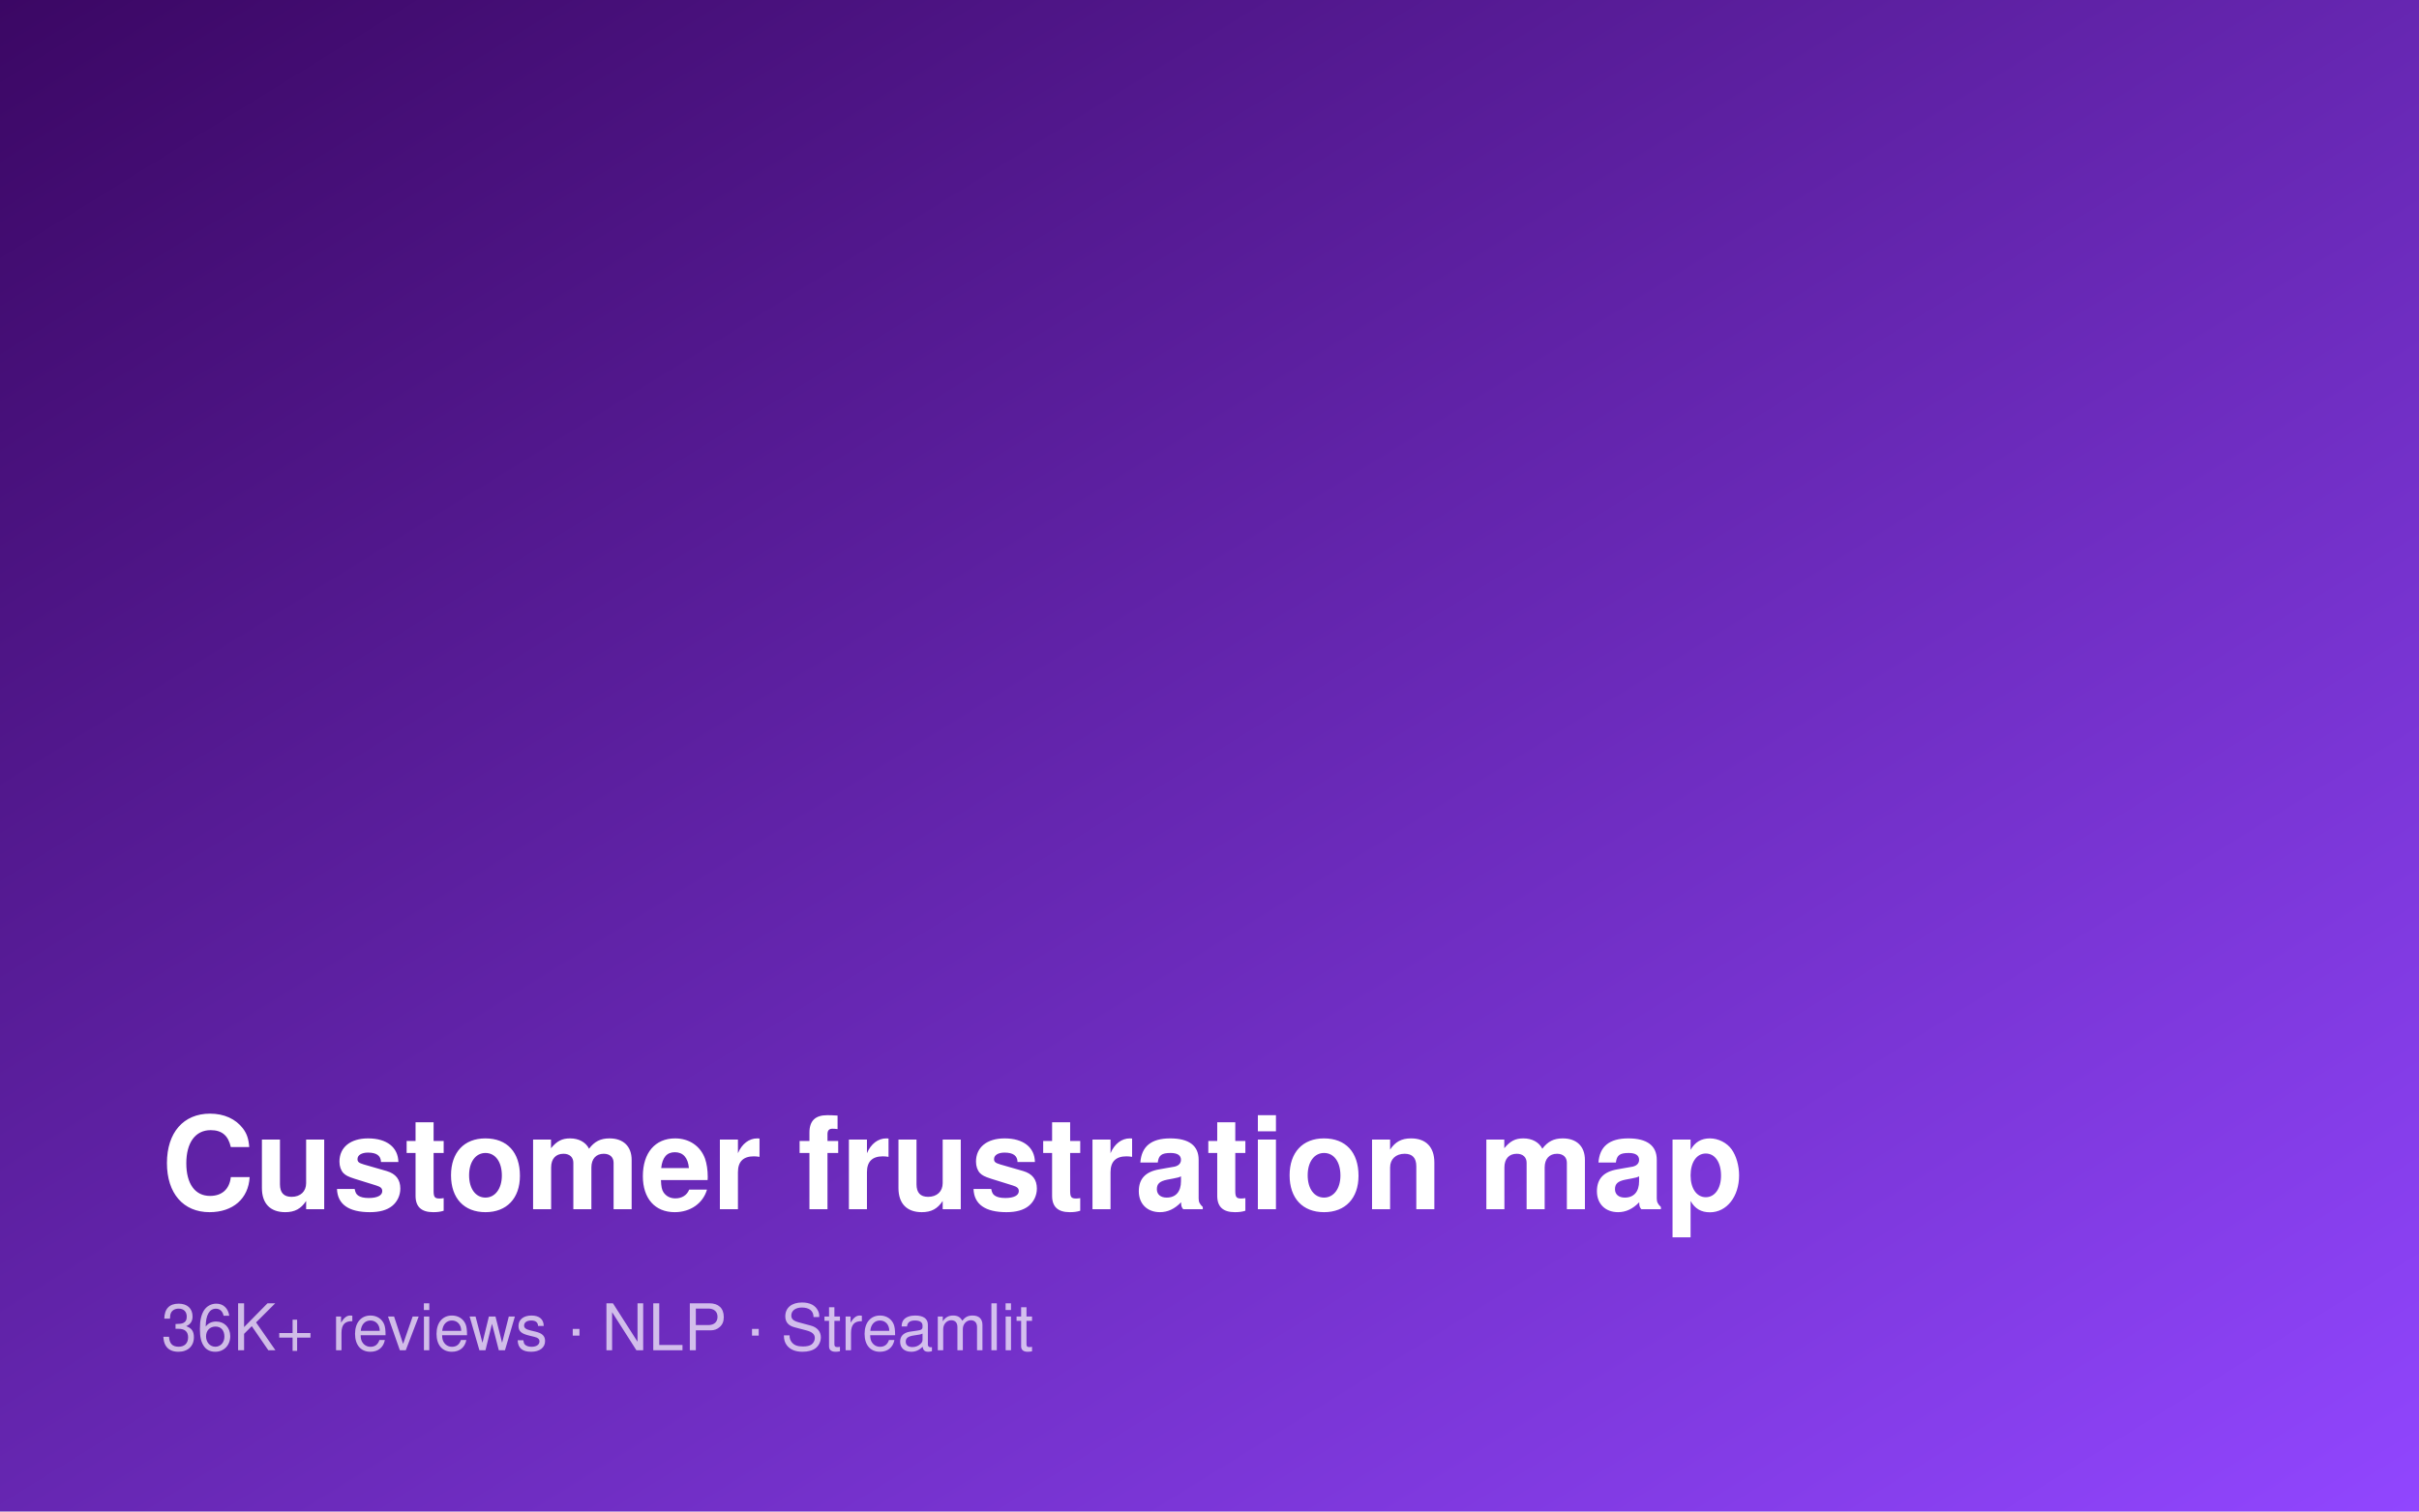
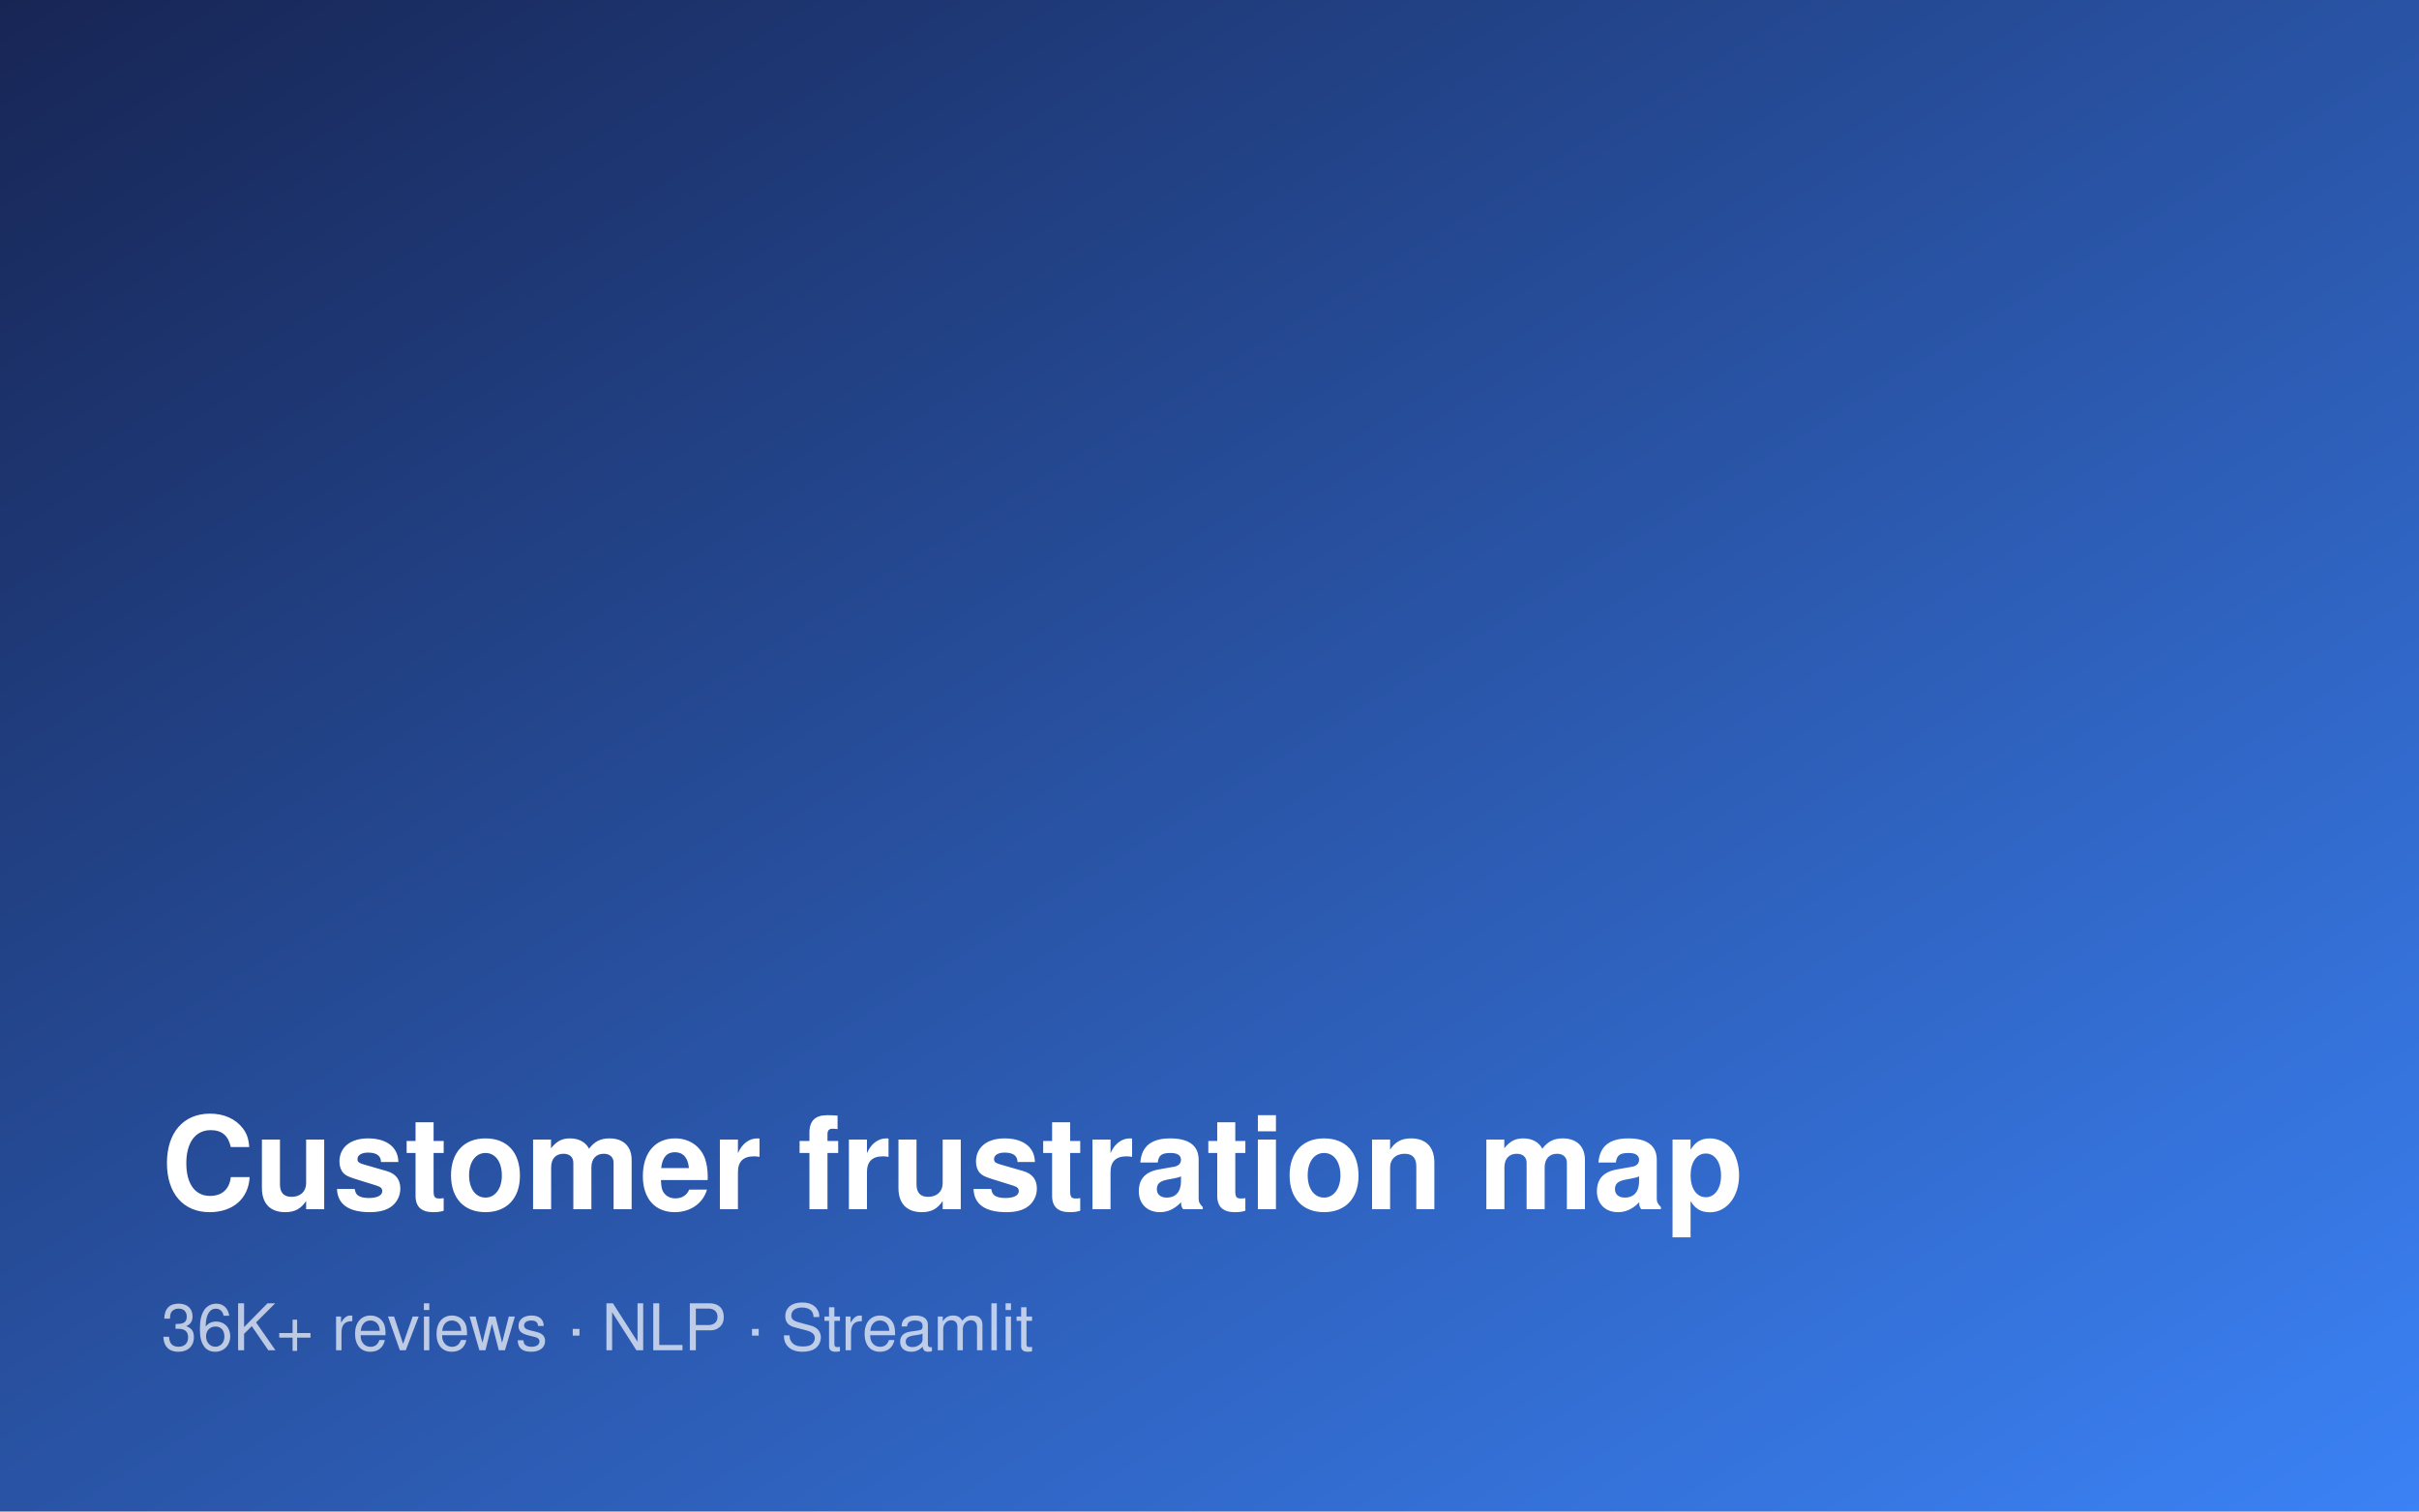
<svg xmlns="http://www.w3.org/2000/svg" width="1200" height="750" viewBox="0 0 1200 750">
  <defs>
    <linearGradient id="g" x1="0" y1="0" x2="1" y2="1">
-       <stop offset="0" stop-color="#3b0764" />
-       <stop offset="1" stop-color="#9146FF" />
+       <stop offset="0" stop-color="#172554" />
+       <stop offset="1" stop-color="#3B82F6" />
    </linearGradient>
  </defs>
  <rect width="1200" height="750" fill="url(#g)" />
  <text x="80" y="600" font-family="Segoe UI, Helvetica, Arial, sans-serif" font-size="64" font-weight="700" fill="#ffffff">Customer frustration map</text>
  <text x="80" y="670" font-family="Segoe UI, Helvetica, Arial, sans-serif" font-size="32" fill="#ffffffb0">36K+ reviews · NLP · Streamlit</text>
</svg>
